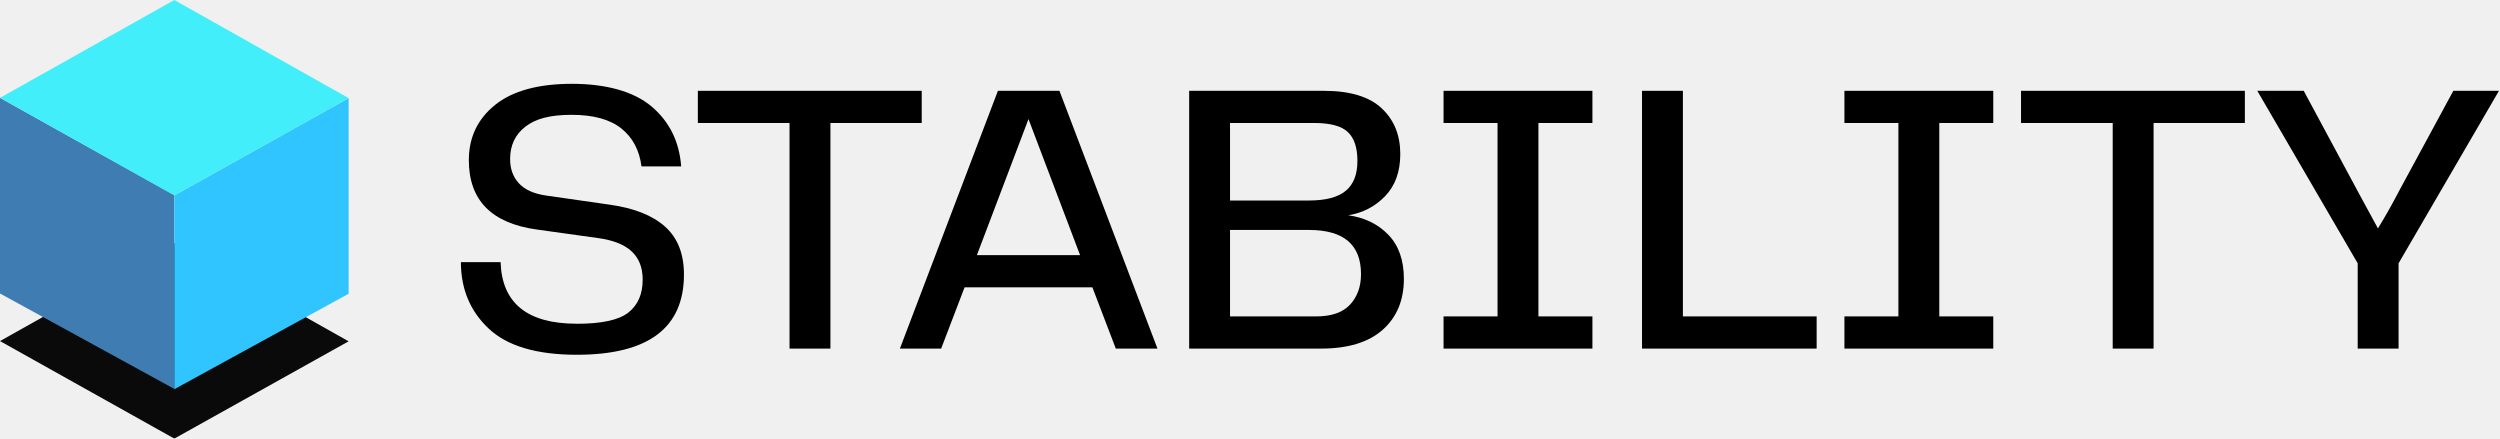
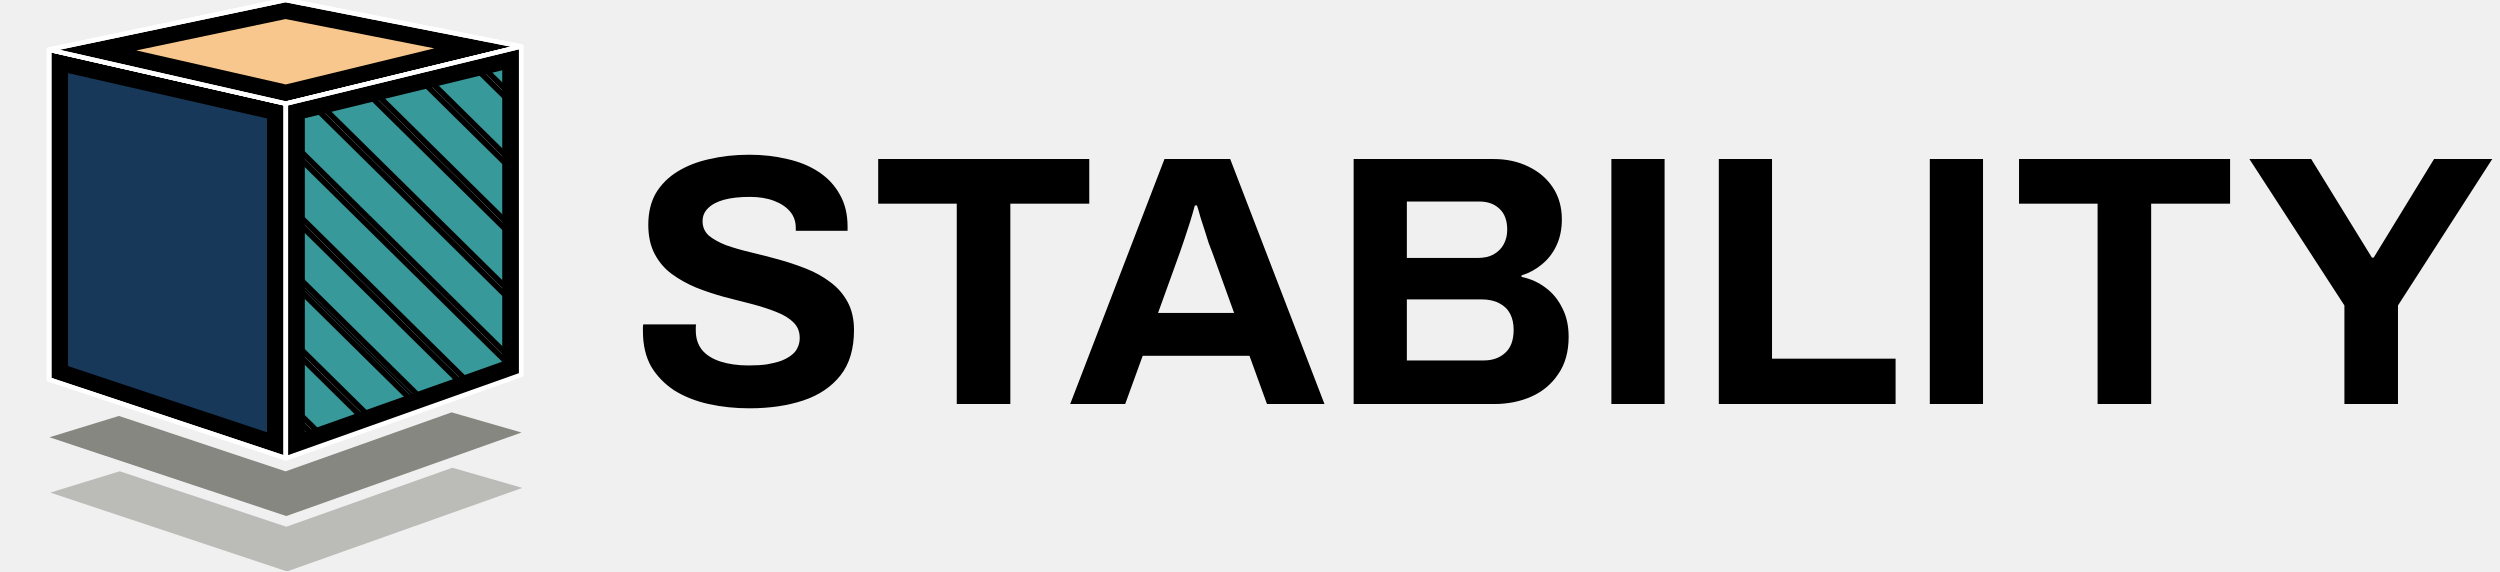
- <svg xmlns="http://www.w3.org/2000/svg" width="114" height="20" viewBox="0 0 114 20" fill="none">
-   <mask id="mask0_10910_19640" style="mask-type:luminance" maskUnits="userSpaceOnUse" x="0" y="0" width="114" height="20">
-     <path d="M113.953 0H0V20H113.953V0Z" fill="white" />
-   </mask>
-   <g mask="url(#mask0_10910_19640)">
-     <path d="M26.302 14.764C27.436 14.764 28.22 14.593 28.655 14.251C29.089 13.909 29.306 13.409 29.306 12.749C29.306 12.207 29.14 11.779 28.808 11.467C28.476 11.155 27.966 10.952 27.279 10.857L24.492 10.468C22.417 10.186 21.379 9.131 21.379 7.305C21.379 6.268 21.777 5.428 22.574 4.786C23.37 4.144 24.54 3.822 26.084 3.822C27.629 3.822 28.899 4.167 29.713 4.857C30.527 5.546 30.977 6.456 31.061 7.587H29.252C29.155 6.845 28.848 6.267 28.329 5.855C27.81 5.443 27.056 5.236 26.067 5.236C25.077 5.236 24.422 5.416 23.958 5.775C23.494 6.134 23.261 6.627 23.261 7.251C23.261 7.699 23.394 8.067 23.659 8.356C23.924 8.645 24.329 8.83 24.872 8.912L27.822 9.336C28.919 9.49 29.755 9.823 30.328 10.335C30.901 10.848 31.188 11.575 31.188 12.518C31.188 14.957 29.56 16.177 26.302 16.177C24.468 16.177 23.129 15.779 22.284 14.983C21.44 14.188 21.017 13.178 21.017 11.952H22.827C22.887 13.825 24.046 14.762 26.301 14.762L26.302 14.764Z" fill="black" />
-     <path d="M36.003 5.608H31.822V4.141H42.03V5.608H37.867V15.896H36.003V5.608Z" fill="black" />
-     <path d="M50.88 15.895L49.813 13.102H43.985L42.917 15.895H41.036L45.505 4.14H48.31L52.78 15.895H50.88ZM49.252 11.635L46.899 5.43L44.546 11.635H49.252Z" fill="black" />
-     <path d="M54.226 4.141H60.361C61.555 4.141 62.436 4.406 63.003 4.937C63.57 5.467 63.853 6.163 63.853 7.023C63.853 7.824 63.624 8.463 63.166 8.94C62.707 9.417 62.146 9.709 61.483 9.816C62.231 9.922 62.84 10.22 63.311 10.708C63.781 11.197 64.017 11.866 64.017 12.715C64.017 13.693 63.694 14.467 63.049 15.039C62.403 15.611 61.465 15.896 60.234 15.896H54.226V4.141ZM59.691 9.143C60.451 9.143 61.009 8.996 61.365 8.702C61.721 8.408 61.898 7.954 61.898 7.341C61.898 6.728 61.753 6.301 61.464 6.024C61.175 5.747 60.662 5.608 59.925 5.608H56.089V9.143H59.691ZM60.017 14.428C60.716 14.428 61.232 14.249 61.564 13.889C61.896 13.53 62.062 13.067 62.062 12.501C62.062 11.158 61.272 10.486 59.691 10.486H56.089V14.428H60.017V14.428Z" fill="black" />
-     <path d="M65.826 14.428H68.288V5.608H65.826V4.141H72.614V5.608H70.152V14.428H72.614V15.896H65.826V14.428Z" fill="black" />
-     <path d="M74.876 4.141H76.74V14.428H82.839V15.896H74.876V4.141Z" fill="black" />
-     <path d="M84.106 14.428H86.567V5.608H84.106V4.141H90.893V5.608H88.432V14.428H90.893V15.896H84.106V14.428Z" fill="black" />
-     <path d="M96.339 5.608H92.159V4.141H102.366V5.608H98.203V15.896H96.339V5.608Z" fill="black" />
-     <path d="M105.05 4.141L107.493 8.684L108.434 10.416C108.76 9.886 109.086 9.309 109.411 8.684L111.872 4.141H113.953L109.375 12.007V15.896H107.511V12.007L102.932 4.141H105.05H105.05Z" fill="black" />
-     <path d="M0 15.553L7.949 11.09L15.897 15.564L7.949 20L0 15.553Z" fill="#0A0A0A" />
-     <path d="M0 4.462L7.949 8.899V17.735L0 13.383V4.462Z" fill="#3E7CB1" />
-     <path d="M15.898 4.474L7.949 8.91V17.747L15.898 13.395V4.474Z" fill="#30C5FF" />
-     <path d="M0 4.462L7.949 0L15.897 4.474L7.949 8.91L0 4.462Z" fill="#41EEF9" />
+ <svg xmlns="http://www.w3.org/2000/svg" width="105" height="24" viewBox="0 0 105 24" fill="none">
+   <g clip-path="url(#clip0_12075_66072)">
+     <path d="M31.473 17.149C30.873 17.149 30.303 17.089 29.763 16.969C29.223 16.849 28.743 16.659 28.323 16.399C27.913 16.129 27.588 15.794 27.348 15.394C27.118 14.984 27.003 14.489 27.003 13.909C27.003 13.859 27.003 13.809 27.003 13.759C27.003 13.699 27.008 13.654 27.018 13.624H29.238C29.228 13.654 29.223 13.694 29.223 13.744C29.223 13.794 29.223 13.839 29.223 13.879C29.223 14.199 29.308 14.469 29.478 14.689C29.658 14.909 29.918 15.074 30.258 15.184C30.598 15.294 30.993 15.349 31.443 15.349C31.733 15.349 31.988 15.334 32.208 15.304C32.438 15.264 32.638 15.214 32.808 15.154C32.988 15.084 33.133 15.004 33.243 14.914C33.363 14.824 33.448 14.719 33.498 14.599C33.558 14.479 33.588 14.344 33.588 14.194C33.588 13.924 33.498 13.704 33.318 13.534C33.148 13.364 32.908 13.219 32.598 13.099C32.298 12.979 31.958 12.869 31.578 12.769C31.198 12.669 30.808 12.569 30.408 12.469C30.008 12.359 29.618 12.229 29.238 12.079C28.858 11.919 28.518 11.729 28.218 11.509C27.918 11.289 27.678 11.009 27.498 10.669C27.318 10.329 27.228 9.919 27.228 9.439C27.228 8.929 27.333 8.489 27.543 8.119C27.763 7.749 28.068 7.444 28.458 7.204C28.848 6.964 29.298 6.789 29.808 6.679C30.318 6.559 30.873 6.499 31.473 6.499C32.033 6.499 32.563 6.559 33.063 6.679C33.563 6.789 34.003 6.969 34.383 7.219C34.763 7.469 35.058 7.784 35.268 8.164C35.488 8.544 35.598 8.994 35.598 9.514V9.694H33.423V9.574C33.423 9.304 33.343 9.074 33.183 8.884C33.023 8.694 32.798 8.544 32.508 8.434C32.218 8.324 31.878 8.269 31.488 8.269C31.068 8.269 30.708 8.309 30.408 8.389C30.118 8.469 29.893 8.589 29.733 8.749C29.583 8.899 29.508 9.079 29.508 9.289C29.508 9.529 29.593 9.729 29.763 9.889C29.943 10.039 30.183 10.174 30.483 10.294C30.793 10.404 31.138 10.504 31.518 10.594C31.898 10.684 32.288 10.784 32.688 10.894C33.088 11.004 33.478 11.134 33.858 11.284C34.238 11.434 34.578 11.624 34.878 11.854C35.178 12.074 35.418 12.349 35.598 12.679C35.778 13.009 35.868 13.404 35.868 13.864C35.868 14.654 35.678 15.289 35.298 15.769C34.918 16.249 34.398 16.599 33.738 16.819C33.078 17.039 32.323 17.149 31.473 17.149ZM40.184 16.969V8.554H36.884V6.679H45.749V8.554H42.434V16.969H40.184ZM44.948 16.969L48.908 6.679H51.668L55.628 16.969H53.213L52.478 14.944H47.993L47.258 16.969H44.948ZM48.638 13.144H51.833L50.918 10.609C50.878 10.499 50.828 10.369 50.768 10.219C50.718 10.059 50.663 9.884 50.603 9.694C50.543 9.504 50.483 9.319 50.423 9.139C50.373 8.949 50.323 8.779 50.273 8.629H50.183C50.133 8.819 50.068 9.044 49.988 9.304C49.908 9.554 49.828 9.799 49.748 10.039C49.668 10.269 49.603 10.459 49.553 10.609L48.638 13.144ZM56.853 16.969V6.679H62.733C63.273 6.679 63.758 6.784 64.188 6.994C64.628 7.204 64.973 7.499 65.223 7.879C65.473 8.259 65.598 8.704 65.598 9.214C65.598 9.624 65.523 9.989 65.373 10.309C65.223 10.629 65.018 10.894 64.758 11.104C64.508 11.314 64.223 11.469 63.903 11.569V11.629C64.283 11.709 64.618 11.859 64.908 12.079C65.208 12.299 65.443 12.584 65.613 12.934C65.793 13.274 65.883 13.679 65.883 14.149C65.883 14.769 65.738 15.289 65.448 15.709C65.168 16.129 64.793 16.444 64.323 16.654C63.853 16.864 63.328 16.969 62.748 16.969H56.853ZM59.088 15.139H62.313C62.683 15.139 62.983 15.034 63.213 14.824C63.453 14.614 63.573 14.289 63.573 13.849C63.573 13.589 63.523 13.364 63.423 13.174C63.323 12.984 63.173 12.839 62.973 12.739C62.773 12.629 62.518 12.574 62.208 12.574H59.088V15.139ZM59.088 10.834H62.058C62.328 10.834 62.553 10.784 62.733 10.684C62.923 10.574 63.063 10.434 63.153 10.264C63.253 10.084 63.303 9.879 63.303 9.649C63.303 9.259 63.193 8.964 62.973 8.764C62.763 8.564 62.483 8.464 62.133 8.464H59.088V10.834ZM67.678 16.969V6.679H69.913V16.969H67.678ZM72.19 16.969V6.679H74.425V15.064H79.615V16.969H72.19ZM81.052 16.969V6.679H83.287V16.969H81.052ZM88.099 16.969V8.554H84.799V6.679H93.664V8.554H90.349V16.969H88.099ZM98.465 16.969V12.829L94.475 6.679H97.07L99.62 10.819H99.695L102.23 6.679H104.675L100.715 12.829V16.969H98.465Z" fill="black" />
+     <mask id="mask0_12075_66072" style="mask-type:luminance" maskUnits="userSpaceOnUse" x="0" y="0" width="24" height="24">
+       <path d="M24 0H0V24H24V0Z" fill="white" />
+     </mask>
+     <g mask="url(#mask0_12075_66072)">
+       <path d="M19.989 2.534L21.769 2.101V4.289L19.989 2.534Z" fill="#38999B" />
+       <path d="M19.989 2.534L21.769 2.101V4.289L19.989 2.534Z" fill="#38999B" />
+       <path d="M21.65 2.251V4.005L20.223 2.598L21.65 2.251ZM21.888 1.951L19.756 2.469L21.888 4.572V1.951Z" fill="black" />
+       <path d="M17.934 17.144L17.828 17.181L12.008 11.442V11.3L17.934 17.144Z" fill="#38999B" />
+       <path d="M12.008 11.3V11.442L17.828 17.181L17.934 17.144L12.008 11.3Z" fill="black" />
+       <path d="M2.459 15.656V2.58L11.611 4.664V18.703L2.459 15.656Z" fill="#183859" />
+       <path d="M2.857 3.072L11.214 4.975V18.157L2.857 15.375V3.072ZM2.062 2.087V15.938L12.008 19.248V4.353L2.062 2.087Z" fill="black" />
+       <path d="M2.062 2.087V15.938L12.008 19.248V4.353L2.062 2.087Z" stroke="white" stroke-width="0.188" stroke-linecap="round" stroke-linejoin="round" />
+       <path d="M2.062 15.938V2.087L11.989 0" stroke="white" stroke-width="0.188" stroke-linecap="round" stroke-linejoin="round" />
+       <path d="M2.062 2.087V15.938L12.008 19.248V4.353L2.062 2.087Z" stroke="white" stroke-width="0.188" stroke-linecap="round" stroke-linejoin="round" />
+       <path d="M21.904 18.166L12.024 21.674L2.078 18.365L4.995 17.469L11.992 19.797L18.967 17.319L21.904 18.166Z" fill="#878781" />
+       <path d="M21.938 20.491L12.057 24L2.112 20.689L5.028 19.793L12.025 22.123L19 19.645L21.938 20.491Z" fill="#BBBBB8" />
+       <path d="M17.737 3.081L19.719 2.599L21.769 4.621V7.057L17.737 3.081Z" fill="#38999B" />
+       <path d="M19.682 2.729L21.649 4.669V6.773L17.97 3.144L19.681 2.729M19.756 2.469L17.504 3.017L21.888 7.341V4.572L19.756 2.469Z" fill="black" />
+       <path d="M15.485 3.629L17.467 3.147L21.769 7.39V9.827L15.485 3.629Z" fill="#38999B" />
+       <path d="M17.43 3.277L21.649 7.438V9.542L15.717 3.692L17.429 3.276M17.504 3.017L15.251 3.564L21.888 10.11V7.341L17.504 3.017Z" fill="black" />
+       <path d="M13.232 4.176L15.214 3.694L21.769 10.159V12.596L13.232 4.176Z" fill="#38999B" />
+       <path d="M15.177 3.824L21.65 10.208V12.312L13.465 4.24L15.177 3.824ZM15.251 3.564L12.998 4.112L21.888 12.88V10.11L15.251 3.564Z" fill="black" />
+       <path d="M12.128 5.856V4.445L12.961 4.242L21.769 12.928V15.365L12.128 5.856Z" fill="#38999B" />
+       <path d="M12.924 4.372L21.649 12.977V15.081L12.246 5.807V4.536L12.924 4.372ZM12.998 4.112L12.008 4.352V5.905L21.888 15.648V12.88L12.998 4.112Z" fill="black" />
+       <path d="M12.128 8.624V6.189L21.739 15.668L19.922 16.313L12.128 8.624Z" fill="#38999B" />
+       <path d="M12.247 6.472L21.522 15.62L19.953 16.177L12.247 8.577V6.473M12.008 5.904V8.673L19.892 16.448L21.888 15.739V15.648L12.008 5.904Z" fill="black" />
+       <path d="M12.128 11.251V8.956L19.675 16.401L17.964 17.008L12.128 11.251Z" fill="#38999B" />
+       <path d="M12.247 9.241L19.459 16.354L17.996 16.873L12.248 11.203V9.242M12.008 8.673V11.3L17.934 17.144L19.892 16.448L12.008 8.673Z" fill="black" />
+       <path d="M12.128 16.931V14.494L15.546 17.867L13.729 18.512L12.128 16.931Z" fill="#38999B" />
+       <path d="M12.247 14.779L15.33 17.82L13.761 18.377L12.247 16.884V14.779M12.008 14.211V16.98L13.699 18.648L13.806 18.61L15.764 17.915L12.008 14.211Z" fill="black" />
+       <path d="M12.128 14.162V11.727L17.61 17.134L15.794 17.779L12.128 14.162Z" fill="#38999B" />
+       <path d="M12.247 12.01L17.394 17.087L15.826 17.643L12.247 14.114V12.01ZM12.008 11.442V14.211L15.764 17.915L15.87 17.877L17.828 17.181L12.008 11.442Z" fill="black" />
+       <path d="M12.128 17.264L13.482 18.6L12.128 19.081V17.264Z" fill="#38999B" />
+       <path d="M12.128 17.264L13.482 18.6L12.128 19.081V17.264Z" fill="#38999B" />
+       <path d="M12.247 17.548L13.265 18.553L12.247 18.915V17.548ZM12.008 16.98V19.248L13.699 18.648L12.008 16.98Z" fill="black" />
+       <path d="M3.893 2.103L11.991 0.4L20.064 1.991L12.004 3.95L3.893 2.103Z" fill="#F7C78D" />
+       <path d="M11.993 0.8L18.241 2.031L12.002 3.547L5.726 2.118L11.993 0.8ZM11.989 0L2.062 2.087L12.008 4.353L21.887 1.952L11.989 0Z" fill="black" />
+       <path d="M21.888 1.951L12.008 4.353L2.062 2.087L11.989 0L21.888 1.951Z" stroke="white" stroke-width="0.188" stroke-linecap="round" stroke-linejoin="round" />
+       <path d="M12.008 4.353V19.248L21.888 15.739V1.951L12.008 4.353Z" stroke="white" stroke-width="0.188" stroke-linecap="round" stroke-linejoin="round" />
+       <path d="M21.094 2.951V15.189L12.803 18.134V4.966L21.094 2.951ZM21.888 1.951L12.009 4.352V19.248L21.888 15.739V1.951Z" fill="black" />
+       <path d="M21.888 1.951L12.008 4.353L2.062 2.087L11.989 0L21.888 1.951Z" stroke="white" stroke-width="0.188" stroke-linecap="round" stroke-linejoin="round" />
+       <path d="M12.008 4.353V19.248L21.888 15.739V1.951L12.008 4.353Z" stroke="white" stroke-width="0.188" stroke-linecap="round" stroke-linejoin="round" />
+     </g>
  </g>
+   <defs>
+     <clipPath id="clip0_12075_66072">
+       <rect width="105" height="24" fill="white" />
+     </clipPath>
+   </defs>
</svg>
